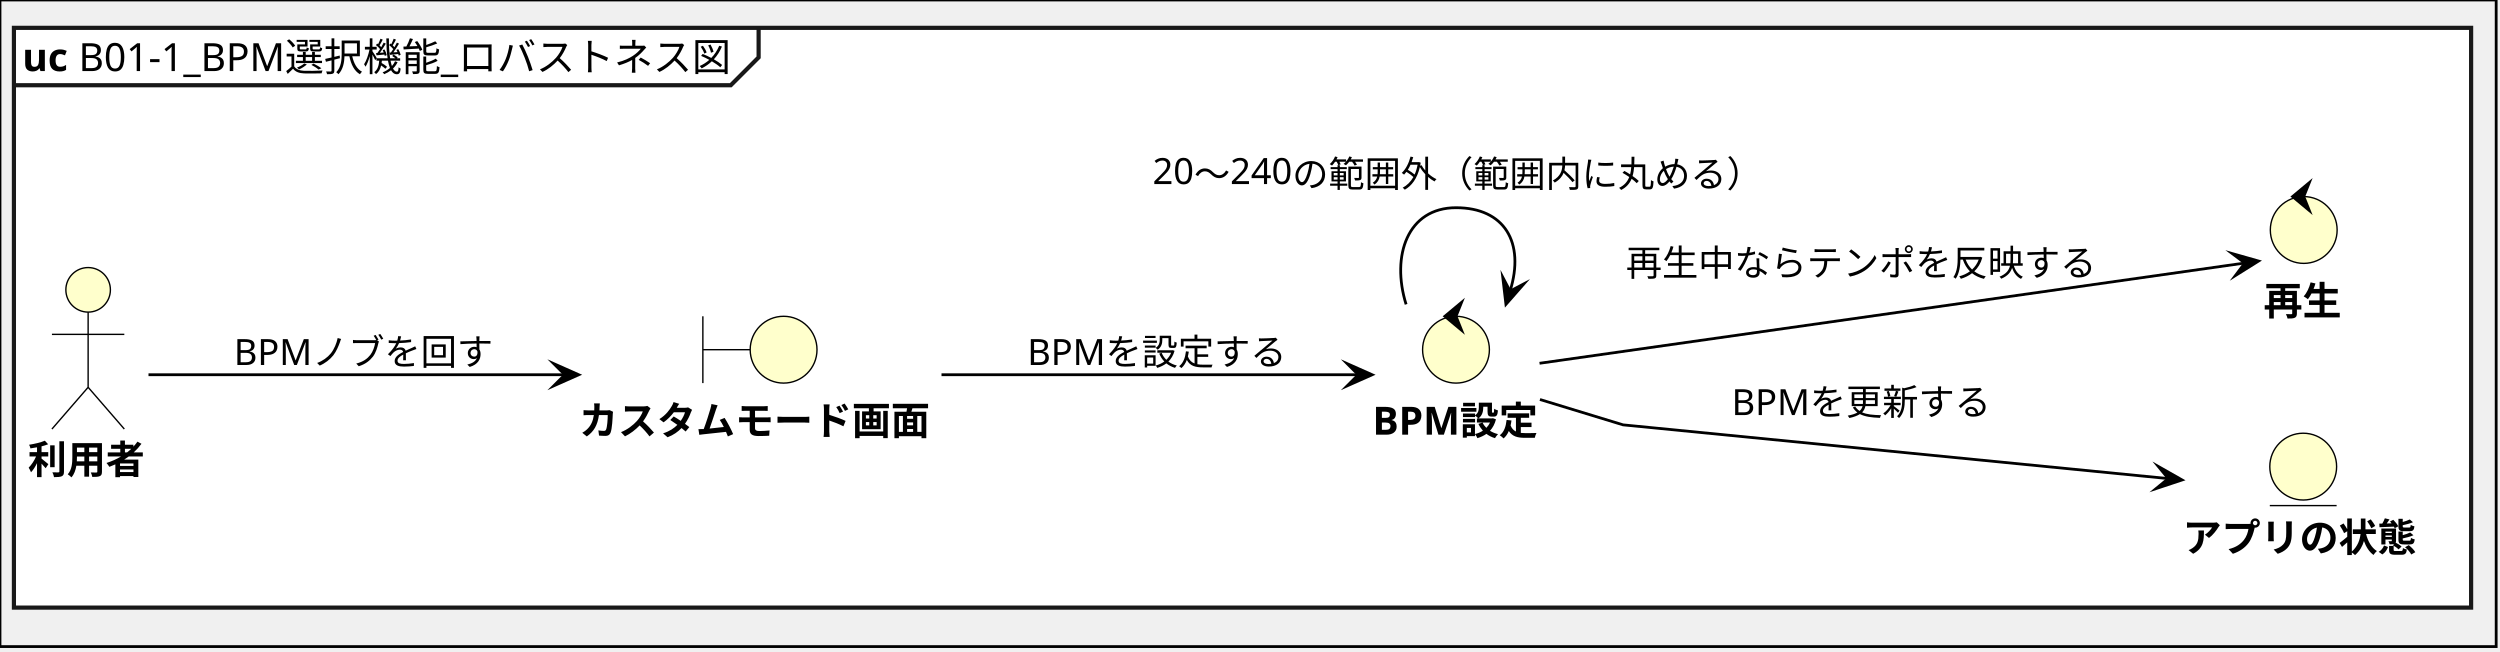
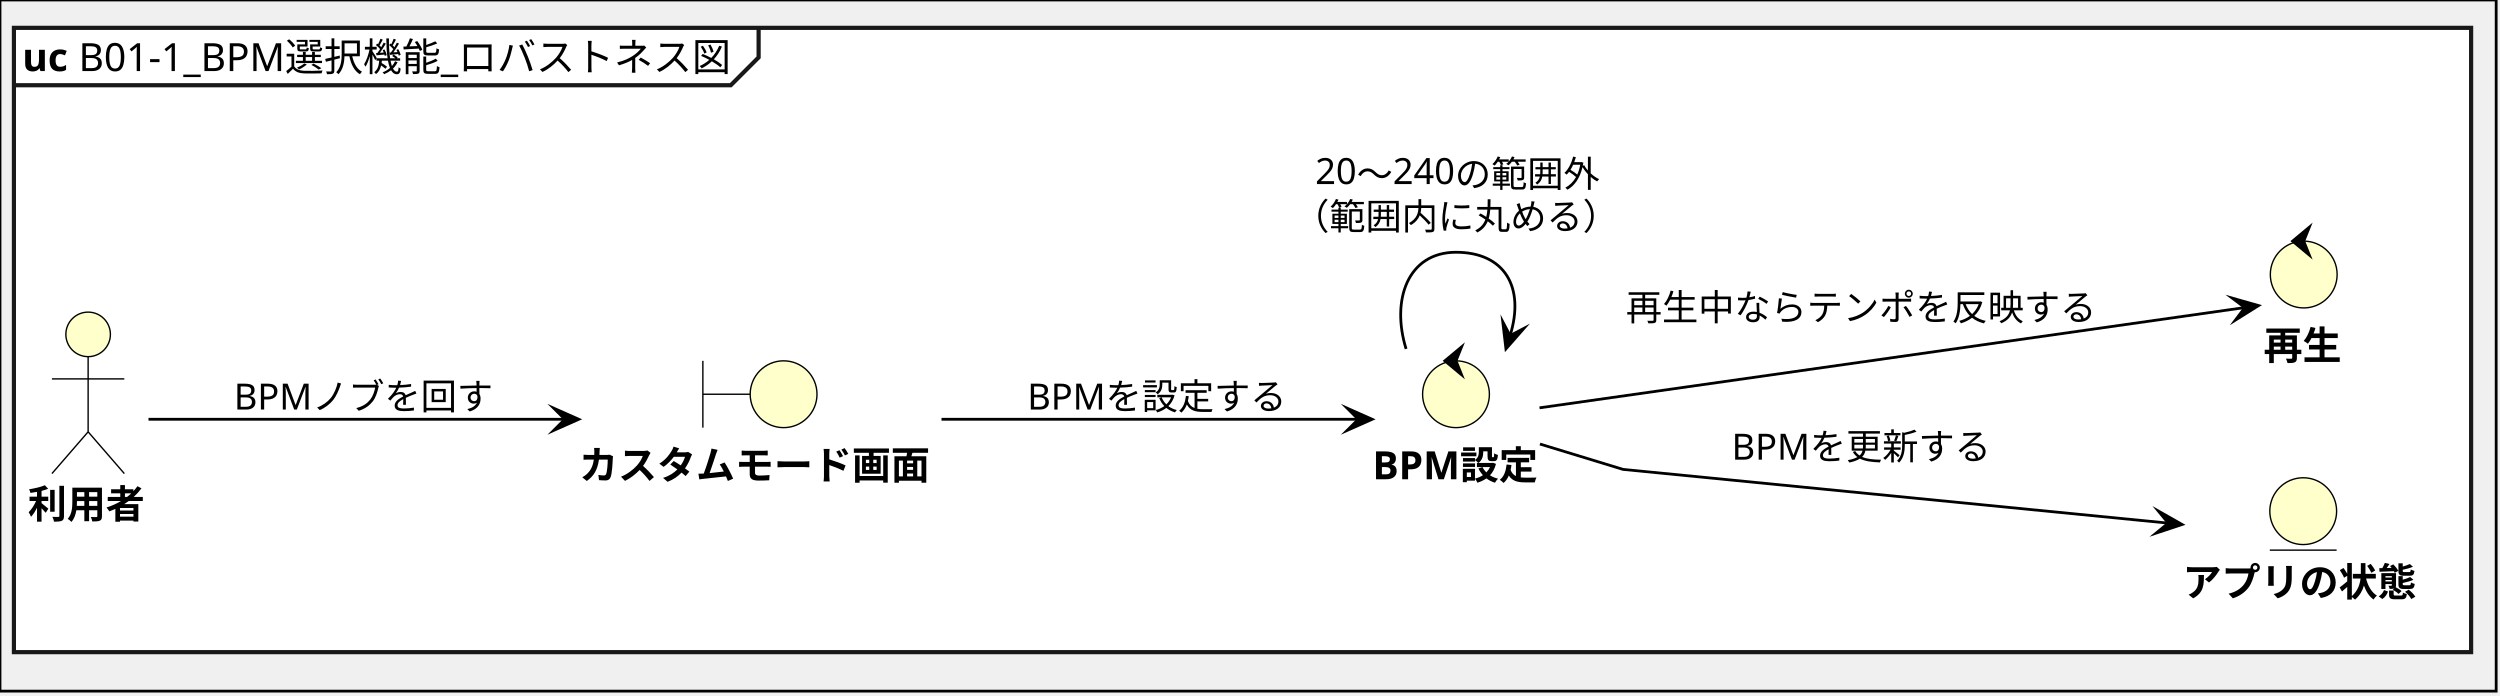
- <svg xmlns="http://www.w3.org/2000/svg" version="1.1" data-diagram-type="DESCRIPTION" style="width:898px;height:234px;background:#FFFFFF;" width="898px" height="234px" viewBox="0 0 898 234" zoomAndPan="magnify" preserveAspectRatio="none" contentStyleType="text/css">
+ <svg xmlns="http://www.w3.org/2000/svg" version="1.1" data-diagram-type="DESCRIPTION" style="width:898px;height:250px;background:#FFFFFF;" width="898px" height="250px" viewBox="0 0 898 250" zoomAndPan="magnify" preserveAspectRatio="none" contentStyleType="text/css">
  <defs />
  <g font-family="sans-serif" lengthAdjust="spacing">
-     <rect x="0" y="0" width="896.625" height="232.252" fill="none" style="stroke:#000;stroke-width:1;" />
-     <rect x="5" y="10" width="882.625" height="208.252" fill="#FFF" style="stroke:#181818;stroke-width:1.5;" />
+     <rect x="0" y="0" width="896.625" height="248.252" fill="none" style="stroke:#000;stroke-width:1;" />
+     <rect x="5" y="10" width="882.625" height="224.252" fill="#FFF" style="stroke:#181818;stroke-width:1.5;" />
    <path d="M272.496,10 L272.496,20.609 L262.496,30.609 L5,30.609" style="stroke:#181818;stroke-width:1.5;" fill="none" />
    <text x="8" y="25.533" fill="#000" font-size="14" textLength="16.338" font-weight="700">uc</text>
    <text x="28.228" y="25.533" fill="#000" font-size="14" textLength="237.269">B01-1_BPM選択機能_ロバストネス図</text>
    <g class="entity" data-qualified-name="A1" id="ent0001" data-source-line="4">
-       <ellipse cx="31.656" cy="104.109" rx="8" ry="8" fill="#FFC" style="stroke:#000;stroke-width:0.5;" />
-       <path d="M31.656,112.109 L31.656,139.109 M18.656,120.109 L44.656,120.109 M31.656,139.109 L18.656,154.109 M31.656,139.109 L44.656,154.109" style="stroke:#000;stroke-width:0.5;" fill="none" />
-       <text x="10" y="170.143" fill="#000" font-size="14" textLength="43.313" font-weight="700">利用者</text>
+       <ellipse cx="31.656" cy="120.109" rx="8" ry="8" fill="#FFC" style="stroke:#000;stroke-width:0.5;" />
+       <path d="M31.656,128.109 L31.656,155.109 M18.656,136.109 L44.656,136.109 M31.656,155.109 L18.656,170.109 M31.656,155.109 L44.656,170.109" style="stroke:#000;stroke-width:0.5;" fill="none" />
+       <text x="10" y="186.143" fill="#000" font-size="14" textLength="43.313" font-weight="700">利用者</text>
    </g>
    <g class="entity" data-qualified-name="B1" id="ent0002" data-source-line="5">
-       <path d="M252.469,113.609 L252.469,137.609 M252.469,125.609 L269.469,125.609" style="stroke:#000;stroke-width:0.5;" fill="none" />
-       <ellipse cx="281.469" cy="125.609" rx="12" ry="12" fill="#FFC" style="stroke:#000;stroke-width:0.5;" />
-       <text x="208" y="156.143" fill="#000" font-size="14" textLength="129.938" font-weight="700">カスタムモード画面</text>
+       <path d="M252.469,129.609 L252.469,153.609 M252.469,141.609 L269.469,141.609" style="stroke:#000;stroke-width:0.5;" fill="none" />
+       <ellipse cx="281.469" cy="141.609" rx="12" ry="12" fill="#FFC" style="stroke:#000;stroke-width:0.5;" />
+       <text x="208" y="172.143" fill="#000" font-size="14" textLength="129.938" font-weight="700">カスタムモード画面</text>
    </g>
    <g class="entity" data-qualified-name="C1" id="ent0003" data-source-line="6">
-       <ellipse cx="522.993" cy="125.609" rx="12" ry="12" fill="#FFC" style="stroke:#000;stroke-width:0.5;" />
-       <polygon points="518.993,113.609,524.993,108.609,522.993,113.609,524.993,118.609,518.993,113.609" fill="#000" style="stroke:#000;stroke-width:1;stroke-linejoin:miter;stroke-miterlimit:10;" />
-       <text x="493" y="156.143" fill="#000" font-size="14" textLength="59.985" font-weight="700">BPM設定</text>
+       <ellipse cx="522.993" cy="141.609" rx="12" ry="12" fill="#FFC" style="stroke:#000;stroke-width:0.5;" />
+       <polygon points="518.993,129.609,524.993,124.609,522.993,129.609,524.993,134.609,518.993,129.609" fill="#000" style="stroke:#000;stroke-width:1;stroke-linejoin:miter;stroke-miterlimit:10;" />
+       <text x="493" y="172.143" fill="#000" font-size="14" textLength="59.985" font-weight="700">BPM設定</text>
    </g>
    <g class="entity" data-qualified-name="C2" id="ent0004" data-source-line="7">
-       <ellipse cx="827.5" cy="82.609" rx="12" ry="12" fill="#FFC" style="stroke:#000;stroke-width:0.5;" />
-       <polygon points="823.5,70.609,829.5,65.609,827.5,70.609,829.5,75.609,823.5,70.609" fill="#000" style="stroke:#000;stroke-width:1;stroke-linejoin:miter;stroke-miterlimit:10;" />
-       <text x="813.063" y="113.143" fill="#000" font-size="14" textLength="28.875" font-weight="700">再生</text>
+       <ellipse cx="827.5" cy="98.609" rx="12" ry="12" fill="#FFC" style="stroke:#000;stroke-width:0.5;" />
+       <polygon points="823.5,86.609,829.5,81.609,827.5,86.609,829.5,91.609,823.5,86.609" fill="#000" style="stroke:#000;stroke-width:1;stroke-linejoin:miter;stroke-miterlimit:10;" />
+       <text x="813.063" y="129.143" fill="#000" font-size="14" textLength="28.875" font-weight="700">再生</text>
    </g>
    <g class="entity" data-qualified-name="E1" id="ent0005" data-source-line="8">
-       <ellipse cx="827.313" cy="167.609" rx="12" ry="12" fill="#FFC" style="stroke:#000;stroke-width:0.5;" />
-       <line x1="815.313" y1="181.609" x2="839.313" y2="181.609" style="stroke:#000;stroke-width:0.5;" />
-       <text x="784" y="198.143" fill="#000" font-size="14" textLength="86.625" font-weight="700">アプリの状態</text>
+       <ellipse cx="827.313" cy="183.609" rx="12" ry="12" fill="#FFC" style="stroke:#000;stroke-width:0.5;" />
+       <line x1="815.313" y1="197.609" x2="839.313" y2="197.609" style="stroke:#000;stroke-width:0.5;" />
+       <text x="784" y="214.143" fill="#000" font-size="14" textLength="86.625" font-weight="700">アプリの状態</text>
    </g>
    <g class="link" data-entity-1="ent0001" data-entity-2="ent0002" id="lnk6" data-source-line="10" data-link-type="dependency">
-       <path d="M53.34,134.609 C87.42,134.609 151.45,134.609 202.88,134.609" style="stroke:#000;stroke-width:1;" fill="none" id="A1-to-B1" />
-       <polygon points="207.88,134.609,198.88,130.609,202.88,134.609,198.88,138.609,207.88,134.609" fill="#000" style="stroke:#000;stroke-width:1;stroke-linejoin:miter;stroke-miterlimit:10;" />
-       <text x="84" y="131.104" fill="#000" font-size="13" textLength="93.171">BPMノブを回す</text>
+       <path d="M53.34,150.609 C87.42,150.609 151.45,150.609 202.88,150.609" style="stroke:#000;stroke-width:1;" fill="none" id="A1-to-B1" />
+       <polygon points="207.88,150.609,198.88,146.609,202.88,150.609,198.88,154.609,207.88,150.609" fill="#000" style="stroke:#000;stroke-width:1;stroke-linejoin:miter;stroke-miterlimit:10;" />
+       <text x="84" y="147.104" fill="#000" font-size="13" textLength="93.171">BPMノブを回す</text>
    </g>
    <g class="link" data-entity-1="ent0002" data-entity-2="ent0003" id="lnk7" data-source-line="11" data-link-type="dependency">
-       <path d="M338.19,134.609 C388.13,134.609 450.1,134.609 487.88,134.609" style="stroke:#000;stroke-width:1;" fill="none" id="B1-to-C1" />
-       <polygon points="492.88,134.609,483.88,130.609,487.88,134.609,483.88,138.609,492.88,134.609" fill="#000" style="stroke:#000;stroke-width:1;stroke-linejoin:miter;stroke-miterlimit:10;" />
-       <text x="369" y="131.104" fill="#000" font-size="13" textLength="93.171">BPMを設定する</text>
+       <path d="M338.19,150.609 C388.13,150.609 450.1,150.609 487.88,150.609" style="stroke:#000;stroke-width:1;" fill="none" id="B1-to-C1" />
+       <polygon points="492.88,150.609,483.88,146.609,487.88,150.609,483.88,154.609,492.88,150.609" fill="#000" style="stroke:#000;stroke-width:1;stroke-linejoin:miter;stroke-miterlimit:10;" />
+       <text x="369" y="147.104" fill="#000" font-size="13" textLength="93.171">BPMを設定する</text>
    </g>
    <g class="link" data-entity-1="ent0003" data-entity-2="ent0003" id="lnk8" data-source-line="12" data-link-type="dependency">
-       <path d="M505.07,109.329 C499.63,91.839 505.61,74.609 523,74.609 C540.39,74.609 547.855,87.065 542.415,104.555" style="stroke:#000;stroke-width:1;" fill="none" id="C1-to-C1" />
-       <polygon points="540.93,109.329,547.423,101.923,542.415,104.555,539.783,99.547,540.93,109.329" fill="#000" style="stroke:#000;stroke-width:1;stroke-linejoin:miter;stroke-miterlimit:10;" />
-       <text x="414" y="66.104" fill="#000" font-size="13" textLength="218.15">20〜240の範囲外（範囲内に丸める）</text>
+       <path d="M505.07,125.329 C499.63,107.839 505.61,90.609 523,90.609 C540.39,90.609 547.855,103.065 542.415,120.555" style="stroke:#000;stroke-width:1;" fill="none" id="C1-to-C1" />
+       <polygon points="540.93,125.329,547.423,117.923,542.415,120.555,539.783,115.547,540.93,125.329" fill="#000" style="stroke:#000;stroke-width:1;stroke-linejoin:miter;stroke-miterlimit:10;" />
+       <text x="472.425" y="66.104" fill="#000" font-size="13" textLength="101.15">20〜240の範囲外</text>
+       <text x="464.5" y="82.456" fill="#000" font-size="13" textLength="117">（範囲内に丸める）</text>
    </g>
    <g class="link" data-entity-1="ent0003" data-entity-2="ent0005" id="lnk9" data-source-line="13" data-link-type="dependency">
-       <path d="M553.15,143.499 C568.02,148.039 583,152.609 583,152.609 C583,152.609 708.994,165.029 778.834,171.909" style="stroke:#000;stroke-width:1;" fill="none" id="C1-to-E1" />
-       <polygon points="783.81,172.399,775.245,167.536,778.834,171.909,774.461,175.498,783.81,172.399" fill="#000" style="stroke:#000;stroke-width:1;stroke-linejoin:miter;stroke-miterlimit:10;" />
-       <text x="622" y="149.104" fill="#000" font-size="13" textLength="93.171">BPMを更新する</text>
+       <path d="M553.15,159.499 C568.02,164.039 583,168.609 583,168.609 C583,168.609 708.994,181.029 778.834,187.909" style="stroke:#000;stroke-width:1;" fill="none" id="C1-to-E1" />
+       <polygon points="783.81,188.399,775.245,183.536,778.834,187.909,774.461,191.498,783.81,188.399" fill="#000" style="stroke:#000;stroke-width:1;stroke-linejoin:miter;stroke-miterlimit:10;" />
+       <text x="622" y="165.104" fill="#000" font-size="13" textLength="93.171">BPMを更新する</text>
    </g>
    <g class="link" data-entity-1="ent0003" data-entity-2="ent0004" id="lnk10" data-source-line="14" data-link-type="dependency">
-       <path d="M553,130.489 C616,121.529 758.55,101.274 806.33,94.474" style="stroke:#000;stroke-width:1;" fill="none" id="C1-to-C2" />
-       <polygon points="811.28,93.769,801.806,91.077,806.33,94.474,802.933,98.998,811.28,93.769" fill="#000" style="stroke:#000;stroke-width:1;stroke-linejoin:miter;stroke-miterlimit:10;" />
-       <text x="584" y="99.104" fill="#000" font-size="13" textLength="169">再生中ならテンポを反映する</text>
+       <path d="M553,146.489 C616,137.529 758.55,117.274 806.33,110.474" style="stroke:#000;stroke-width:1;" fill="none" id="C1-to-C2" />
+       <polygon points="811.28,109.769,801.806,107.077,806.33,110.474,802.933,114.998,811.28,109.769" fill="#000" style="stroke:#000;stroke-width:1;stroke-linejoin:miter;stroke-miterlimit:10;" />
+       <text x="584" y="115.104" fill="#000" font-size="13" textLength="169">再生中ならテンポを反映する</text>
    </g>
  </g>
</svg>
